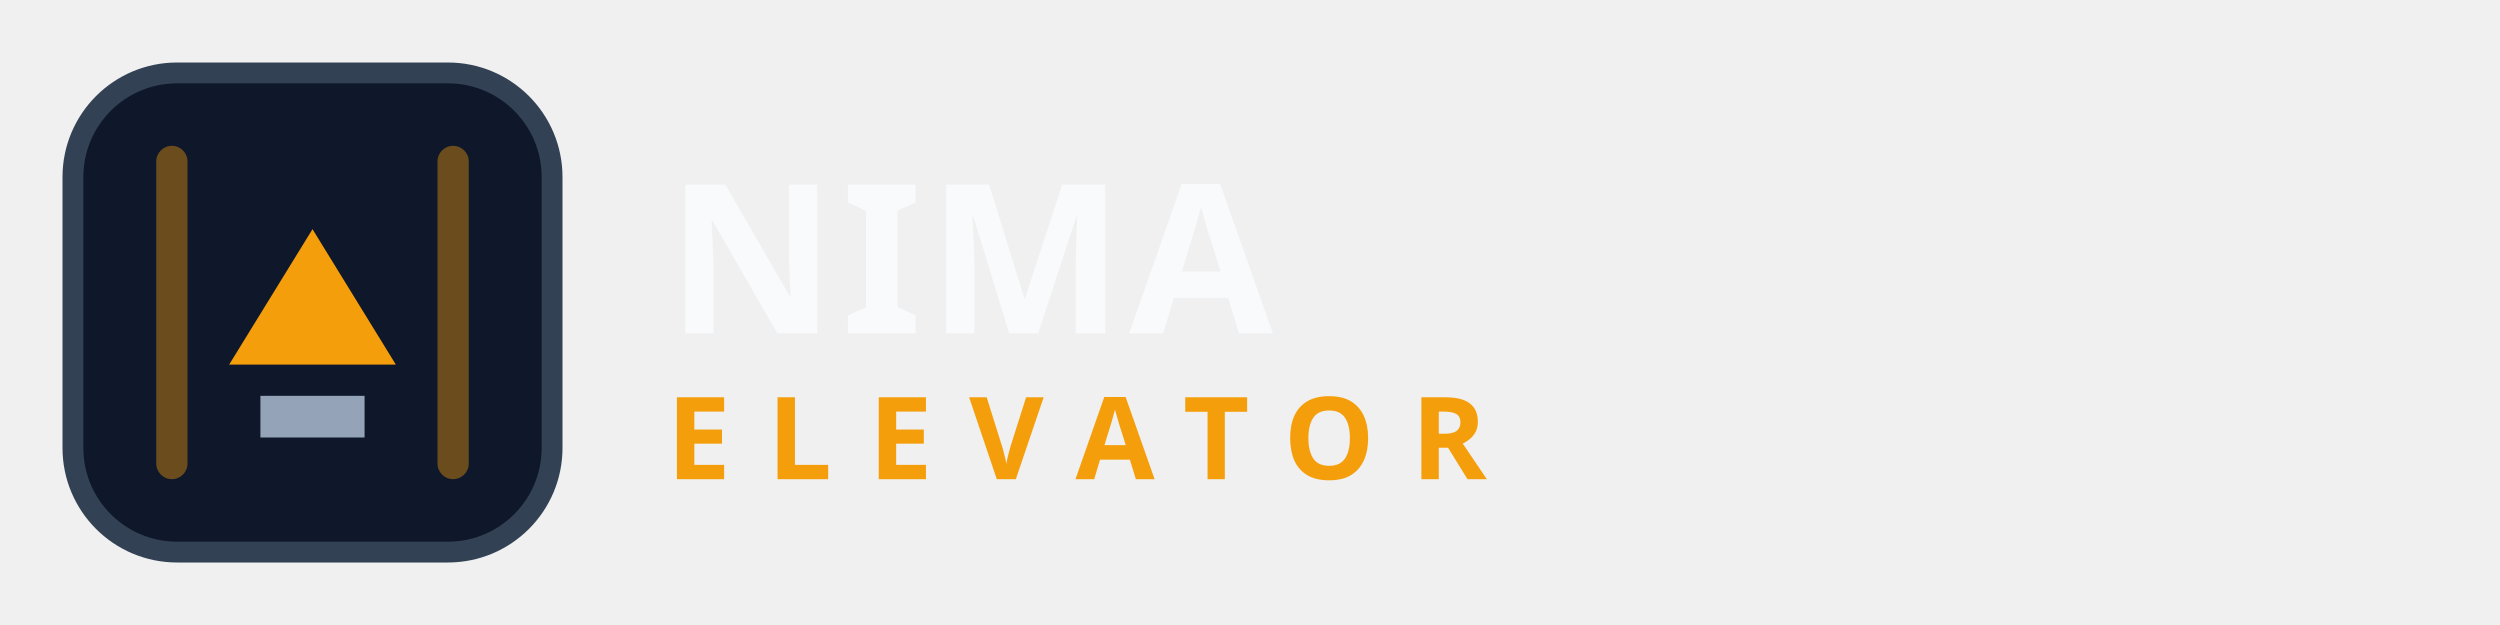
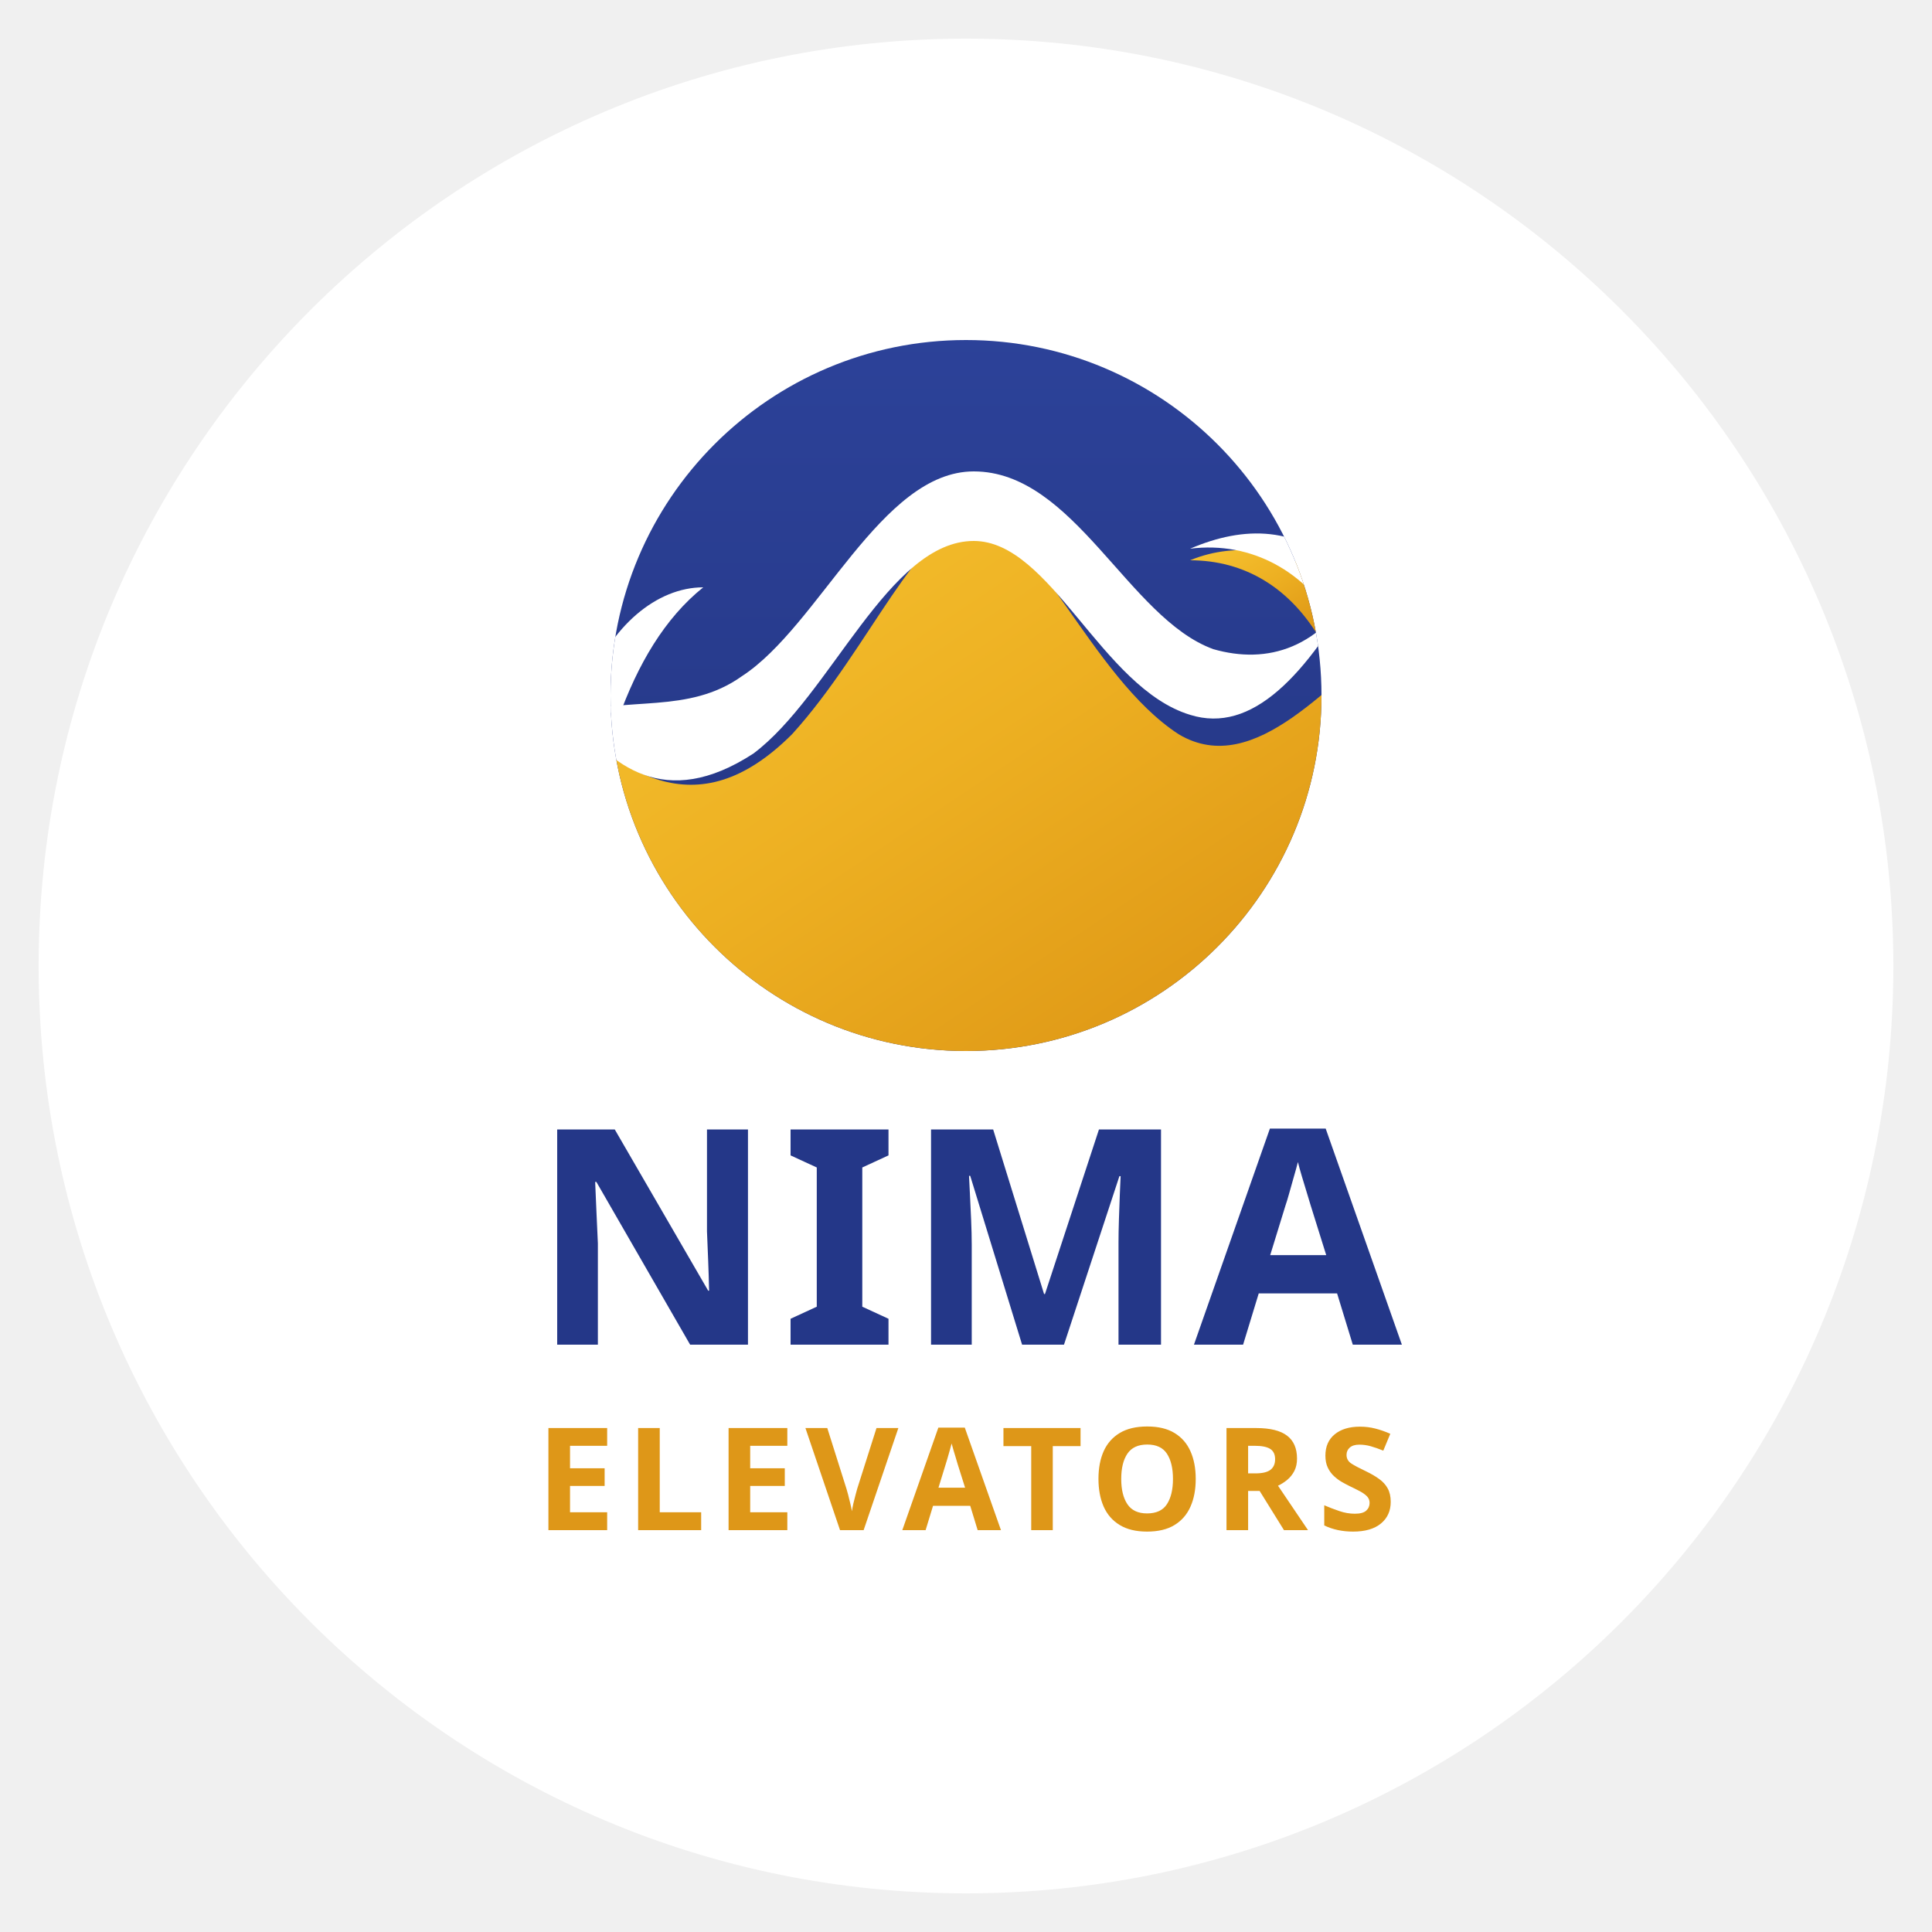
- <svg xmlns="http://www.w3.org/2000/svg" viewBox="0 0 240 60" fill="none">
-   <rect width="46" height="46" x="7" y="7" rx="10" fill="#0F172A" stroke="#334155" stroke-width="2" />
-   <path d="M22 35L30 22L38 35H22Z" fill="#F59E0B" />
-   <path d="M25 38H35V42H25V38Z" fill="#94A3B8" />
-   <rect x="15" y="14" width="3" height="32" rx="1.5" fill="#F59E0B" fill-opacity="0.4" />
-   <rect x="42" y="14" width="3" height="32" rx="1.5" fill="#F59E0B" fill-opacity="0.4" />
-   <text x="64" y="32" fill="#F8FAFC" font-family="Outfit, sans-serif" font-size="20" font-weight="800" letter-spacing="0.5">NIMA</text>
-   <text x="64" y="46" fill="#F59E0B" font-family="Outfit, sans-serif" font-size="11" font-weight="600" letter-spacing="3.5">ELEVATOR</text>
+ <svg xmlns="http://www.w3.org/2000/svg" viewBox="0 0 500 500" width="100%" height="100%">
+   <defs>
+     <linearGradient id="goldGrad" x1="0%" y1="0%" x2="100%" y2="100%">
+       <stop offset="0%" stop-color="#F7C432" />
+       <stop offset="45%" stop-color="#EDB022" />
+       <stop offset="100%" stop-color="#D98E11" />
+     </linearGradient>
+     <linearGradient id="blueGrad" x1="0%" y1="0%" x2="0%" y2="100%">
+       <stop offset="0%" stop-color="#2D439B" />
+       <stop offset="100%" stop-color="#22337E" />
+     </linearGradient>
+     <clipPath id="emblemCircle">
+       <circle cx="250" cy="180" r="92" />
+     </clipPath>
+   </defs>
+   <circle cx="250" cy="250" r="240" fill="#FFFFFF" />
+   <g clip-path="url(#emblemCircle)">
+     <rect x="140" y="70" width="220" height="220" fill="url(#blueGrad)" />
+     <path d="M 140,180               C 160,200 180,215 205,190               C 225,168 238,135 252,135               C 268,135 282,175 305,190               C 325,202 345,175 360,165               L 360,280 L 140,280 Z" fill="url(#goldGrad)" />
+     <path d="M 148,185               C 158,198 172,210 195,195               C 215,180 230,140 252,140               C 272,140 285,178 308,185               C 324,190 338,175 352,150              C 342,168 328,172 314,168              C 292,160 278,122 252,122              C 228,122 212,162 192,175              C 178,185 162,180 148,185 Z" fill="#FFFFFF" />
+     <path d="M 152,178               C 158,162 170,152 182,152               C 172,160 165,172 160,186               C 155,182 153,180 152,178 Z" fill="#FFFFFF" />
+     <path d="M 345,152               C 335,142 320,140 308,145               C 322,145 334,152 342,166               C 344,160 345,155 345,152 Z" fill="url(#goldGrad)" />
+     <path d="M 348,148               C 336,136 322,136 308,142               C 324,140 338,148 346,162               C 347,156 348,152 348,148 Z" fill="#FFFFFF" />
+   </g>
+   <g fill="#243788">
+     <text x="250" y="348" text-anchor="middle" font-family="'Outfit', 'Montserrat', 'Arial Black', sans-serif" font-weight="900" font-size="78" letter-spacing="1.5">NIMA</text>
+   </g>
+   <g fill="#DE9718">
+     <text x="250" y="396" text-anchor="middle" font-family="'Outfit', 'Montserrat', 'Arial Black', sans-serif" font-weight="800" font-size="37" letter-spacing="2.5">ELEVATORS</text>
+   </g>
</svg>
